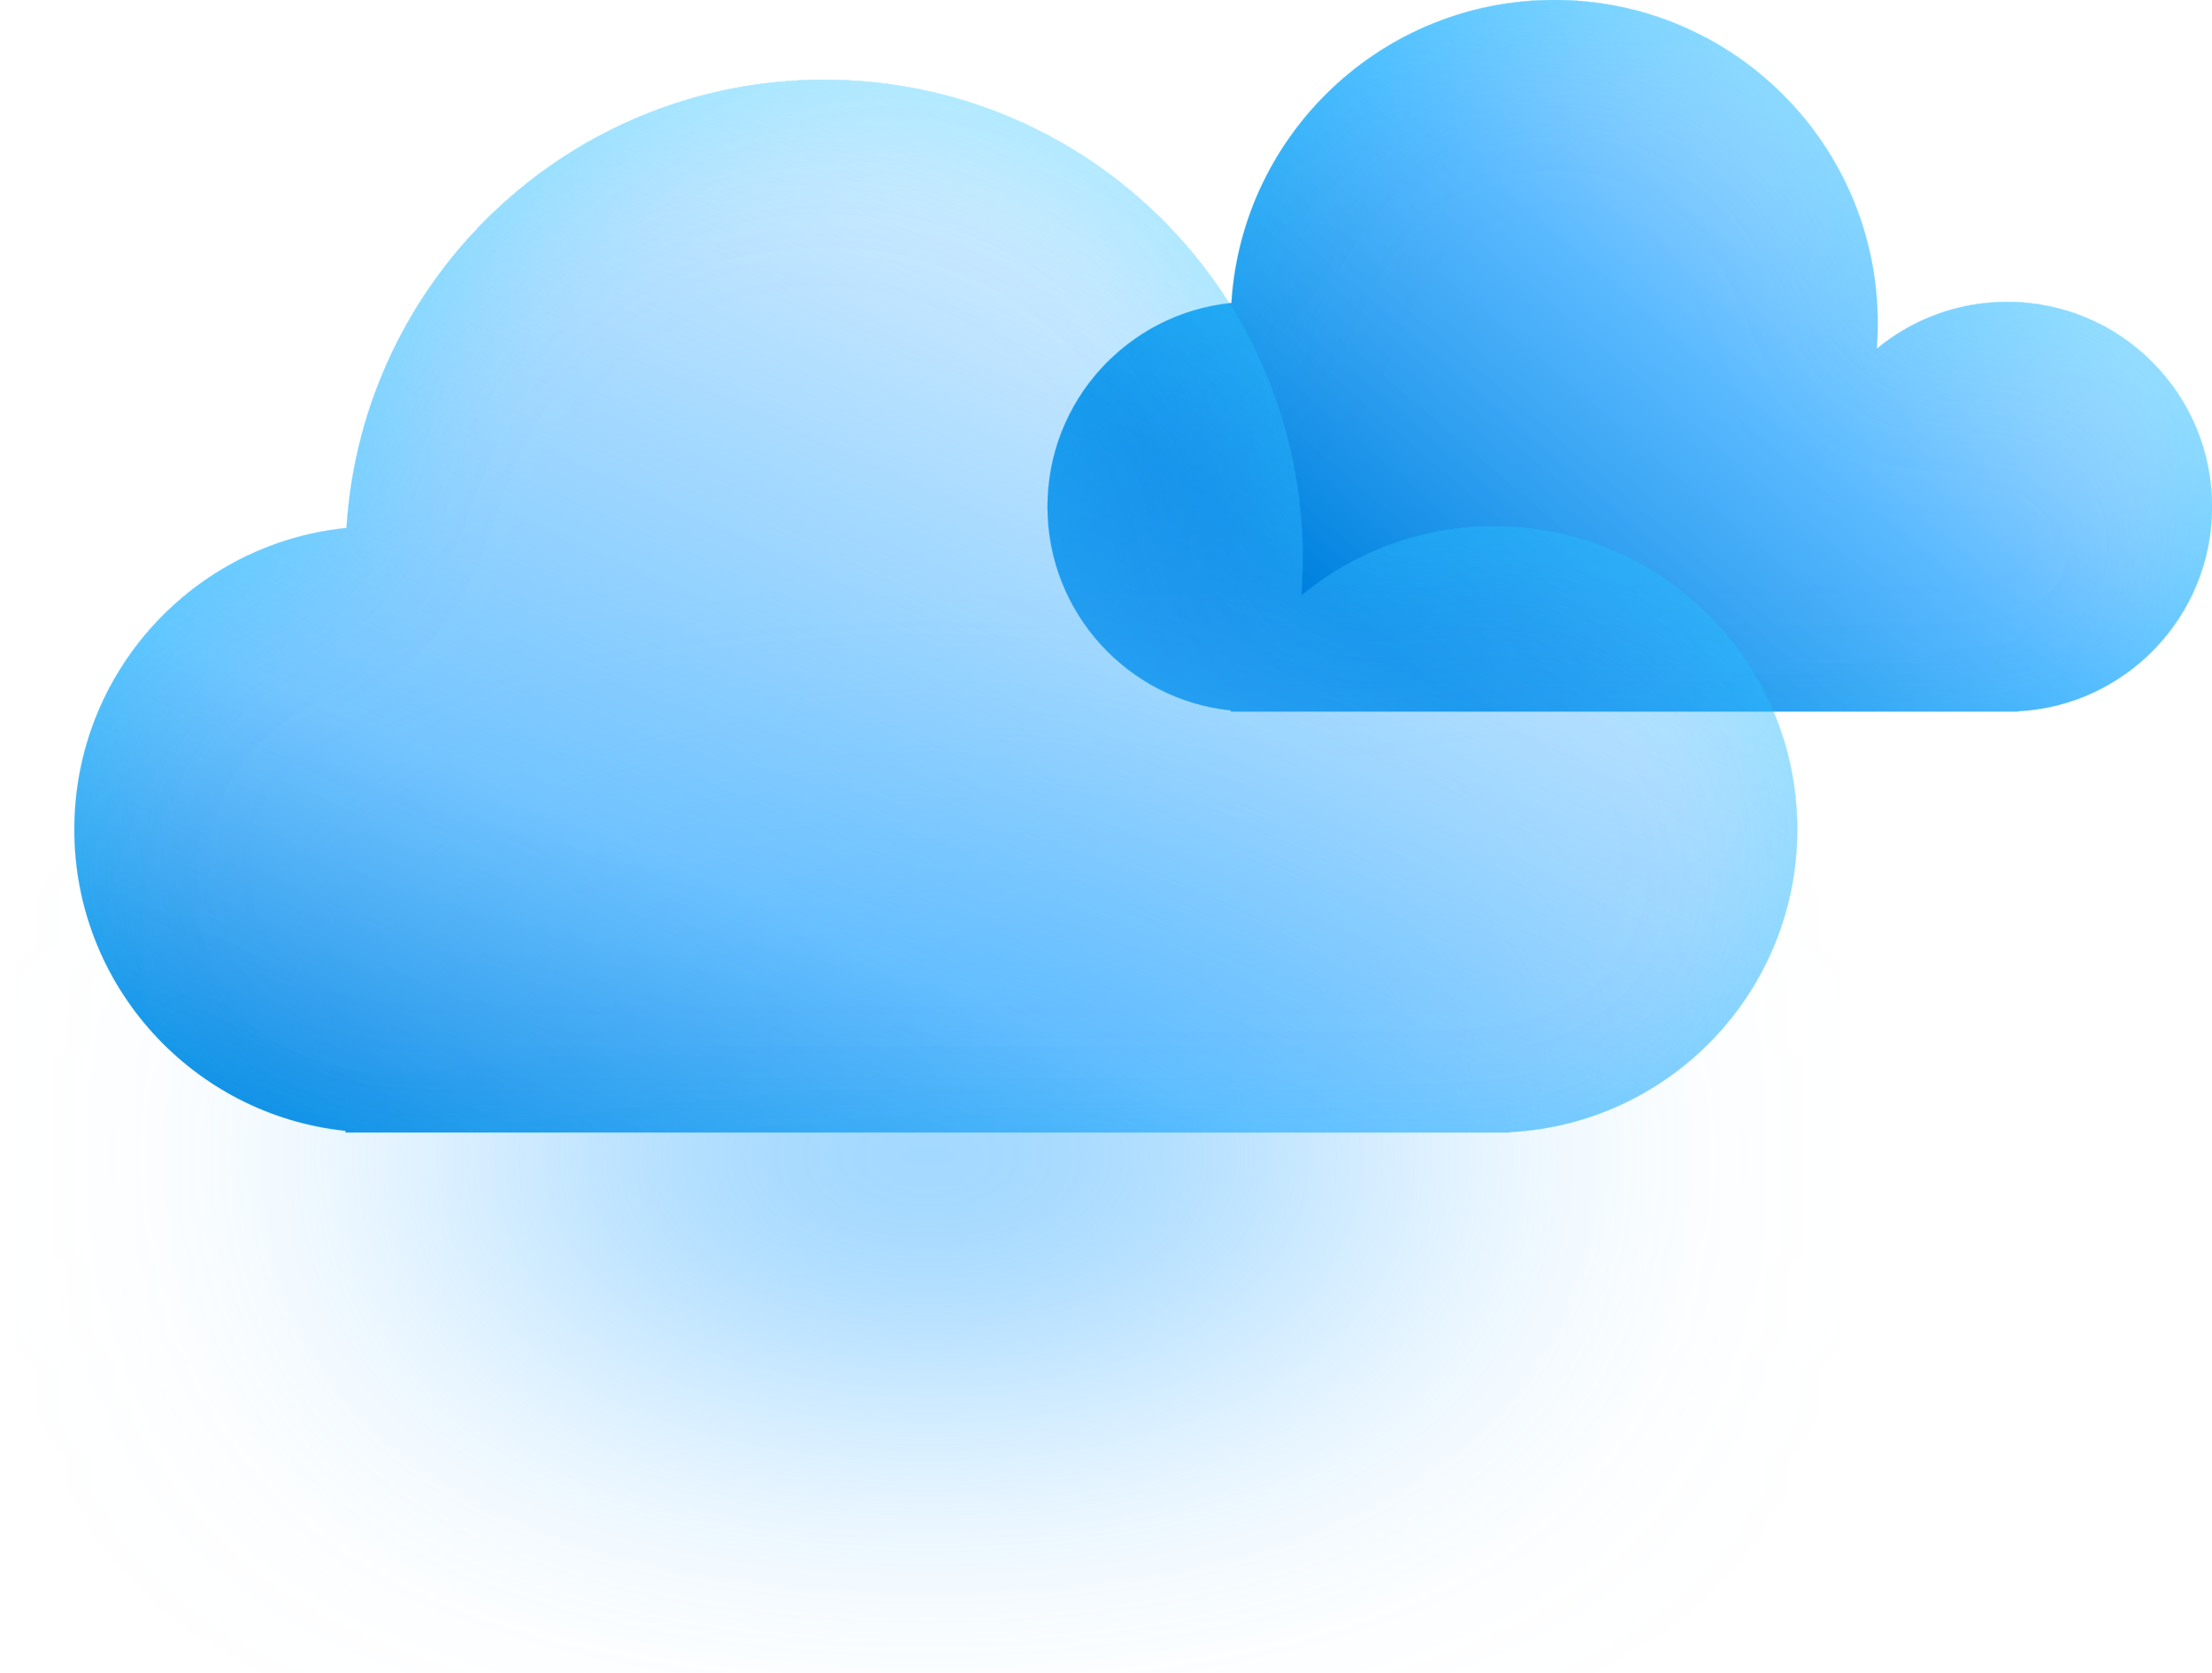
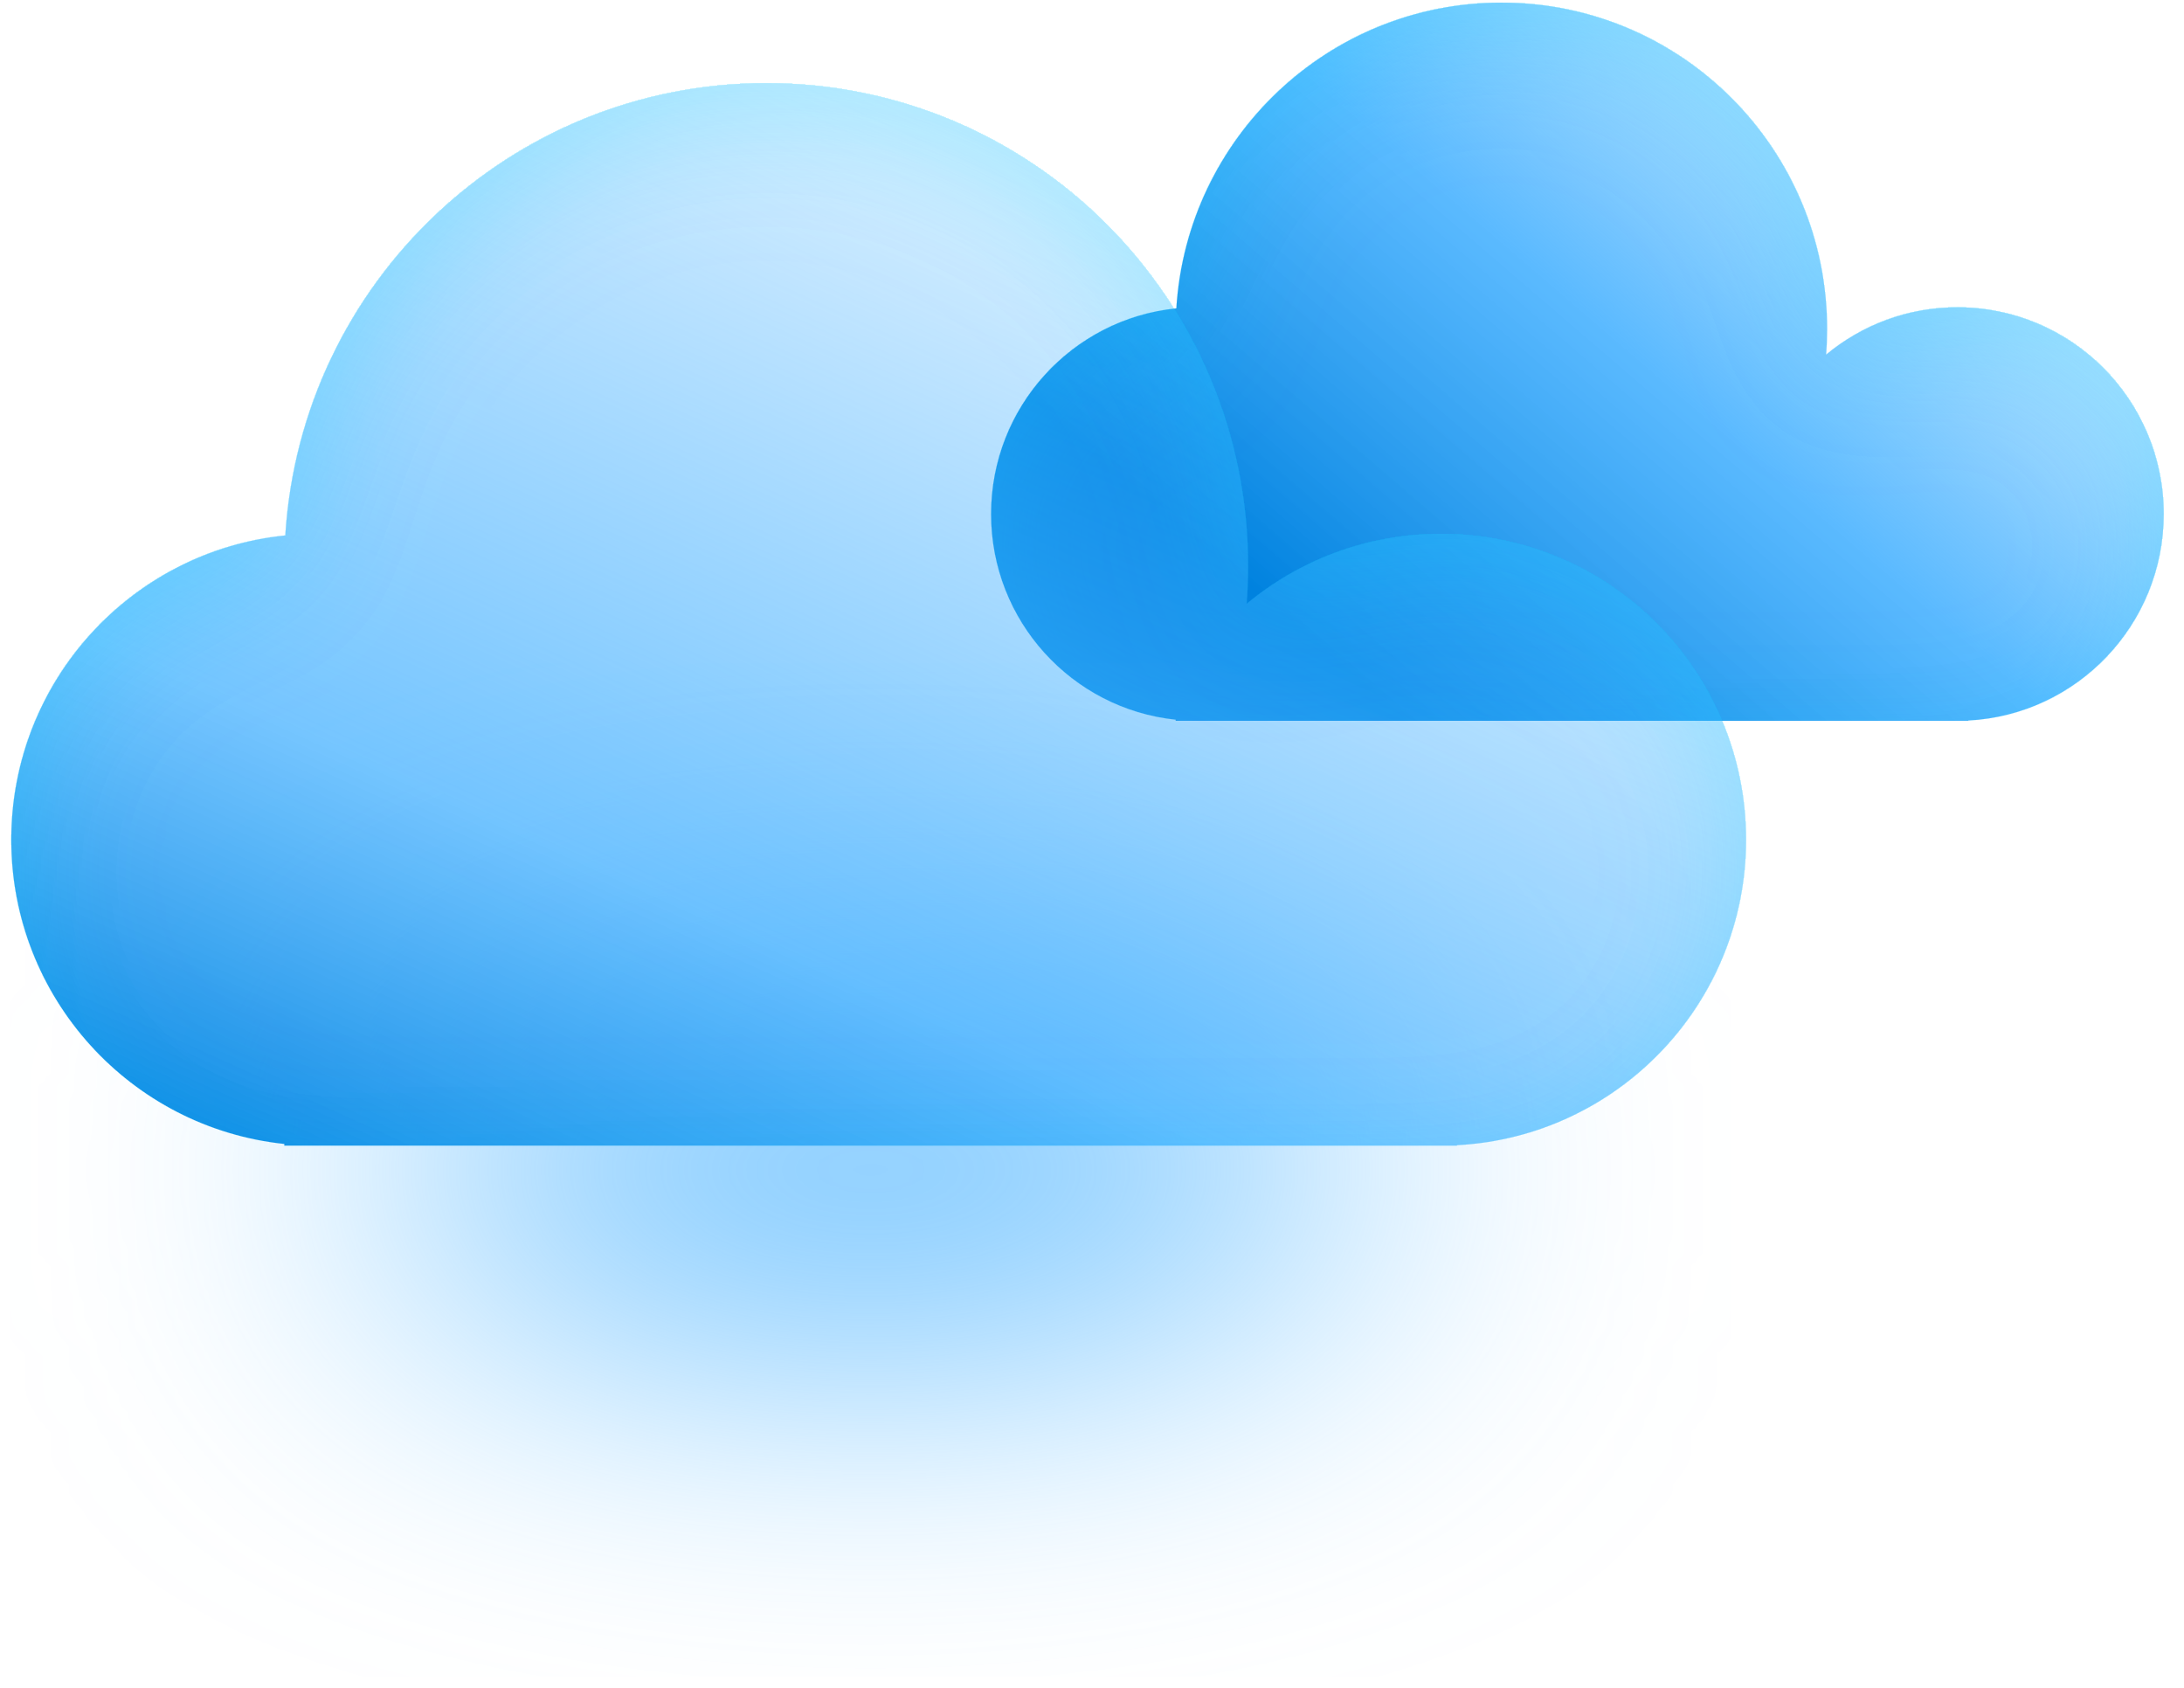
- <svg xmlns="http://www.w3.org/2000/svg" width="119" height="90" viewBox="0 0 119 90" fill="none">
-   <g filter="url(#filter0_bi_6001_11902)">
-     <path fill-rule="evenodd" clip-rule="evenodd" d="M101.017 17.402C101.017 17.86 101 18.313 100.965 18.761C102.871 17.188 105.314 16.242 107.979 16.242C114.066 16.242 119 21.177 119 27.264C119 33.157 114.376 37.969 108.558 38.271V38.286H66.212V38.225C60.671 37.645 56.352 32.959 56.352 27.264C56.352 21.557 60.689 16.863 66.247 16.299C66.816 7.202 74.374 0 83.615 0C93.226 0 101.017 7.791 101.017 17.402Z" fill="url(#paint0_linear_6001_11902)" />
+ <svg xmlns="http://www.w3.org/2000/svg" width="88" height="68" viewBox="0 0 88 68" fill="none">
+   <g filter="url(#filter0_bi_7843_4130)">
+     <path fill-rule="evenodd" clip-rule="evenodd" d="M73.62 13.258C73.62 13.603 73.607 13.946 73.581 14.285C75.018 13.095 76.861 12.381 78.87 12.381C83.461 12.381 87.182 16.11 87.182 20.71C87.182 25.163 83.695 28.8 79.308 29.028V29.039H47.372V28.994C43.193 28.556 39.935 25.014 39.935 20.71C39.935 16.397 43.206 12.85 47.398 12.424C47.827 5.549 53.527 0.106 60.496 0.106C67.744 0.106 73.62 5.995 73.62 13.258Z" fill="url(#paint0_linear_7843_4130)" />
  </g>
-   <g filter="url(#filter1_f_6001_11902)">
-     <ellipse cx="49.913" cy="62.22" rx="27.034" ry="8.153" fill="#4DB4FF" />
+   <g filter="url(#filter1_f_7843_4130)">
+     <ellipse cx="35.081" cy="47.127" rx="20.387" ry="6.161" fill="#4DB4FF" />
  </g>
-   <g filter="url(#filter2_bi_6001_11902)">
-     <path fill-rule="evenodd" clip-rule="evenodd" d="M70.083 30.037C70.083 30.713 70.056 31.384 70.005 32.047C72.824 29.719 76.439 28.321 80.381 28.321C89.386 28.321 96.687 35.621 96.687 44.627C96.687 53.344 89.846 60.464 81.239 60.91V60.932H80.49C80.453 60.932 80.417 60.933 80.381 60.933C80.345 60.933 80.308 60.932 80.272 60.932H20.415C20.378 60.932 20.342 60.933 20.306 60.933C20.27 60.933 20.233 60.932 20.197 60.932H18.59V60.843C10.391 59.986 4 53.053 4 44.627C4 36.183 10.418 29.239 18.641 28.405C19.483 14.946 30.665 4.291 44.336 4.291C58.556 4.291 70.083 15.818 70.083 30.037Z" fill="url(#paint1_linear_6001_11902)" />
+   <g filter="url(#filter2_bi_7843_4130)">
+     <path fill-rule="evenodd" clip-rule="evenodd" d="M50.29 22.806C50.29 23.317 50.271 23.824 50.232 24.325C52.358 22.566 55.084 21.509 58.057 21.509C64.849 21.509 70.354 27.026 70.354 33.832C70.354 40.42 65.195 45.8 58.704 46.137V46.154H58.122C58.1 46.154 58.079 46.154 58.057 46.154C58.035 46.154 58.014 46.154 57.992 46.154H12.817C12.795 46.154 12.773 46.154 12.752 46.154C12.73 46.154 12.709 46.154 12.687 46.154H11.457V46.087C5.274 45.438 0.455 40.199 0.455 33.832C0.455 27.451 5.294 22.203 11.496 21.572C12.131 11.401 20.564 3.349 30.874 3.349C41.597 3.349 50.29 12.06 50.29 22.806Z" fill="url(#paint1_linear_7843_4130)" />
  </g>
  <defs>
-     <filter id="filter0_bi_6001_11902" x="49.352" y="-7" width="76.648" height="52.286" filterUnits="userSpaceOnUse" color-interpolation-filters="sRGB">
+     <filter id="filter0_bi_7843_4130" x="35.404" y="-4.424" width="56.308" height="37.994" filterUnits="userSpaceOnUse" color-interpolation-filters="sRGB">
      <feFlood flood-opacity="0" result="BackgroundImageFix" />
-       <feGaussianBlur in="BackgroundImageFix" stdDeviation="3.5" />
-       <feComposite in2="SourceAlpha" operator="in" result="effect1_backgroundBlur_6001_11902" />
-       <feBlend mode="normal" in="SourceGraphic" in2="effect1_backgroundBlur_6001_11902" result="shape" />
+       <feGaussianBlur in="BackgroundImageFix" stdDeviation="2.265" />
+       <feComposite in2="SourceAlpha" operator="in" result="effect1_backgroundBlur_7843_4130" />
+       <feBlend mode="normal" in="SourceGraphic" in2="effect1_backgroundBlur_7843_4130" result="shape" />
      <feColorMatrix in="SourceAlpha" type="matrix" values="0 0 0 0 0 0 0 0 0 0 0 0 0 0 0 0 0 0 127 0" result="hardAlpha" />
-       <feOffset dy="2" />
-       <feGaussianBlur stdDeviation="4" />
+       <feOffset dy="1.294" />
+       <feGaussianBlur stdDeviation="2.589" />
      <feComposite in2="hardAlpha" operator="arithmetic" k2="-1" k3="1" />
      <feColorMatrix type="matrix" values="0 0 0 0 0 0 0 0 0 0.82 0 0 0 0 1 0 0 0 0.25 0" />
-       <feBlend mode="normal" in2="shape" result="effect2_innerShadow_6001_11902" />
+       <feBlend mode="normal" in2="shape" result="effect2_innerShadow_7843_4130" />
    </filter>
-     <filter id="filter1_f_6001_11902" x="0.88" y="32.067" width="98.067" height="60.306" filterUnits="userSpaceOnUse" color-interpolation-filters="sRGB">
+     <filter id="filter1_f_7843_4130" x="0.455" y="26.727" width="69.252" height="40.8" filterUnits="userSpaceOnUse" color-interpolation-filters="sRGB">
      <feFlood flood-opacity="0" result="BackgroundImageFix" />
      <feBlend mode="normal" in="SourceGraphic" in2="BackgroundImageFix" result="shape" />
-       <feGaussianBlur stdDeviation="11" result="effect1_foregroundBlur_6001_11902" />
+       <feGaussianBlur stdDeviation="7.119" result="effect1_foregroundBlur_7843_4130" />
    </filter>
-     <filter id="filter2_bi_6001_11902" x="-3" y="-2.709" width="106.687" height="70.642" filterUnits="userSpaceOnUse" color-interpolation-filters="sRGB">
+     <filter id="filter2_bi_7843_4130" x="-4.076" y="-1.181" width="78.96" height="51.866" filterUnits="userSpaceOnUse" color-interpolation-filters="sRGB">
      <feFlood flood-opacity="0" result="BackgroundImageFix" />
-       <feGaussianBlur in="BackgroundImageFix" stdDeviation="3.5" />
-       <feComposite in2="SourceAlpha" operator="in" result="effect1_backgroundBlur_6001_11902" />
-       <feBlend mode="normal" in="SourceGraphic" in2="effect1_backgroundBlur_6001_11902" result="shape" />
+       <feGaussianBlur in="BackgroundImageFix" stdDeviation="2.265" />
+       <feComposite in2="SourceAlpha" operator="in" result="effect1_backgroundBlur_7843_4130" />
+       <feBlend mode="normal" in="SourceGraphic" in2="effect1_backgroundBlur_7843_4130" result="shape" />
      <feColorMatrix in="SourceAlpha" type="matrix" values="0 0 0 0 0 0 0 0 0 0 0 0 0 0 0 0 0 0 127 0" result="hardAlpha" />
-       <feOffset dy="2" />
-       <feGaussianBlur stdDeviation="4" />
+       <feOffset dy="1.294" />
+       <feGaussianBlur stdDeviation="2.589" />
      <feComposite in2="hardAlpha" operator="arithmetic" k2="-1" k3="1" />
      <feColorMatrix type="matrix" values="0 0 0 0 0 0 0 0 0 0.82 0 0 0 0 1 0 0 0 0.25 0" />
-       <feBlend mode="normal" in2="shape" result="effect2_innerShadow_6001_11902" />
+       <feBlend mode="normal" in2="shape" result="effect2_innerShadow_7843_4130" />
    </filter>
-     <linearGradient id="paint0_linear_6001_11902" x1="72.228" y1="46.772" x2="112.33" y2="0" gradientUnits="userSpaceOnUse">
+     <linearGradient id="paint0_linear_7843_4130" x1="51.909" y1="35.453" x2="82.223" y2="0.168" gradientUnits="userSpaceOnUse">
      <stop offset="0.17" stop-color="#0082DF" />
      <stop offset="0.539" stop-color="#48B2FF" stop-opacity="0.9" />
      <stop offset="1" stop-color="#3BADFF" stop-opacity="0" />
    </linearGradient>
-     <linearGradient id="paint1_linear_6001_11902" x1="52.06" y1="81.101" x2="86.817" y2="4.291" gradientUnits="userSpaceOnUse">
+     <linearGradient id="paint1_linear_7843_4130" x1="36.699" y1="61.395" x2="63.001" y2="3.39" gradientUnits="userSpaceOnUse">
      <stop stop-color="#0082DF" />
      <stop offset="0.3" stop-color="#48B2FF" stop-opacity="0.75" />
      <stop offset="1" stop-color="#3BADFF" stop-opacity="0" />
    </linearGradient>
  </defs>
</svg>
